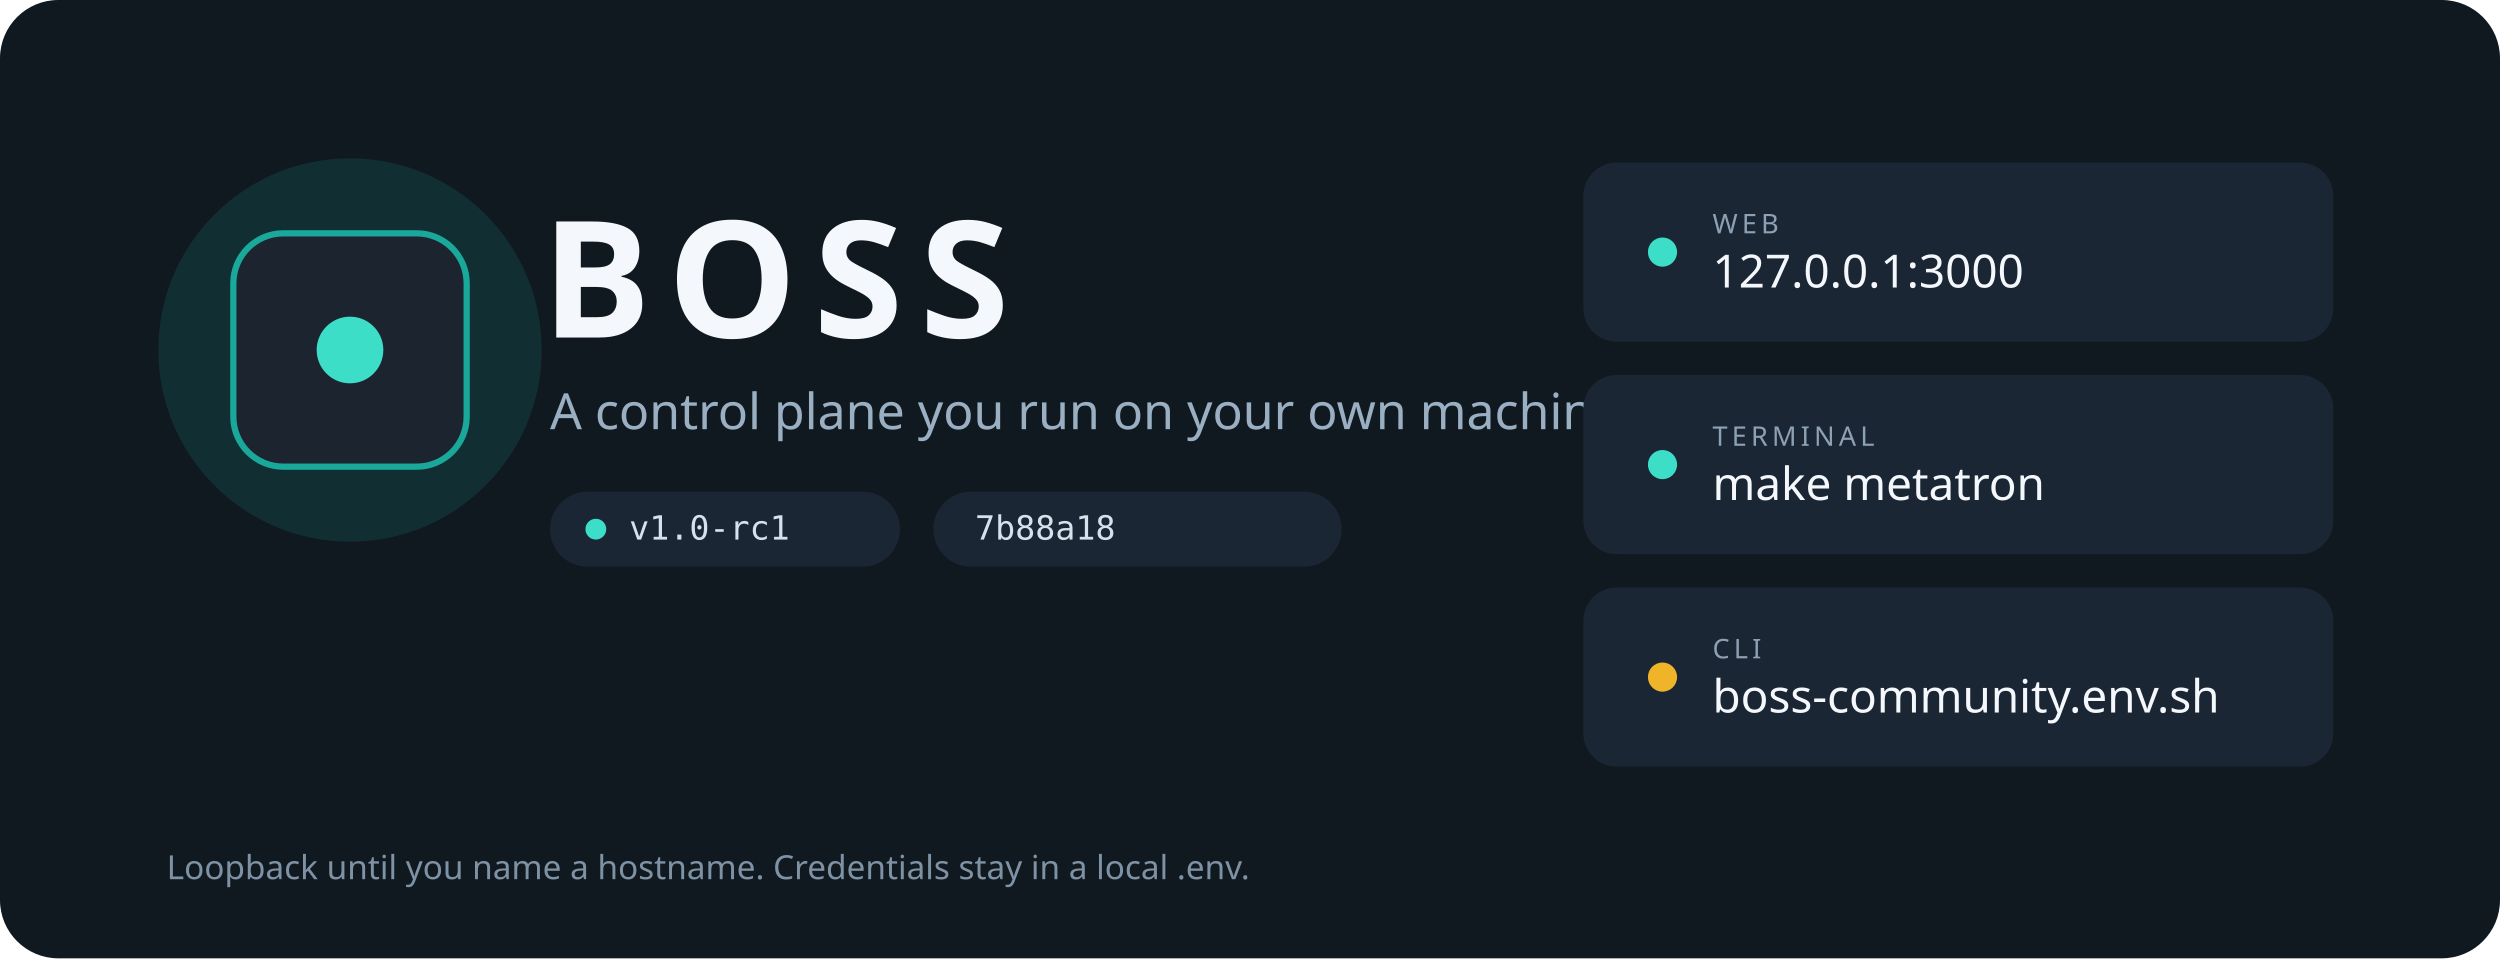
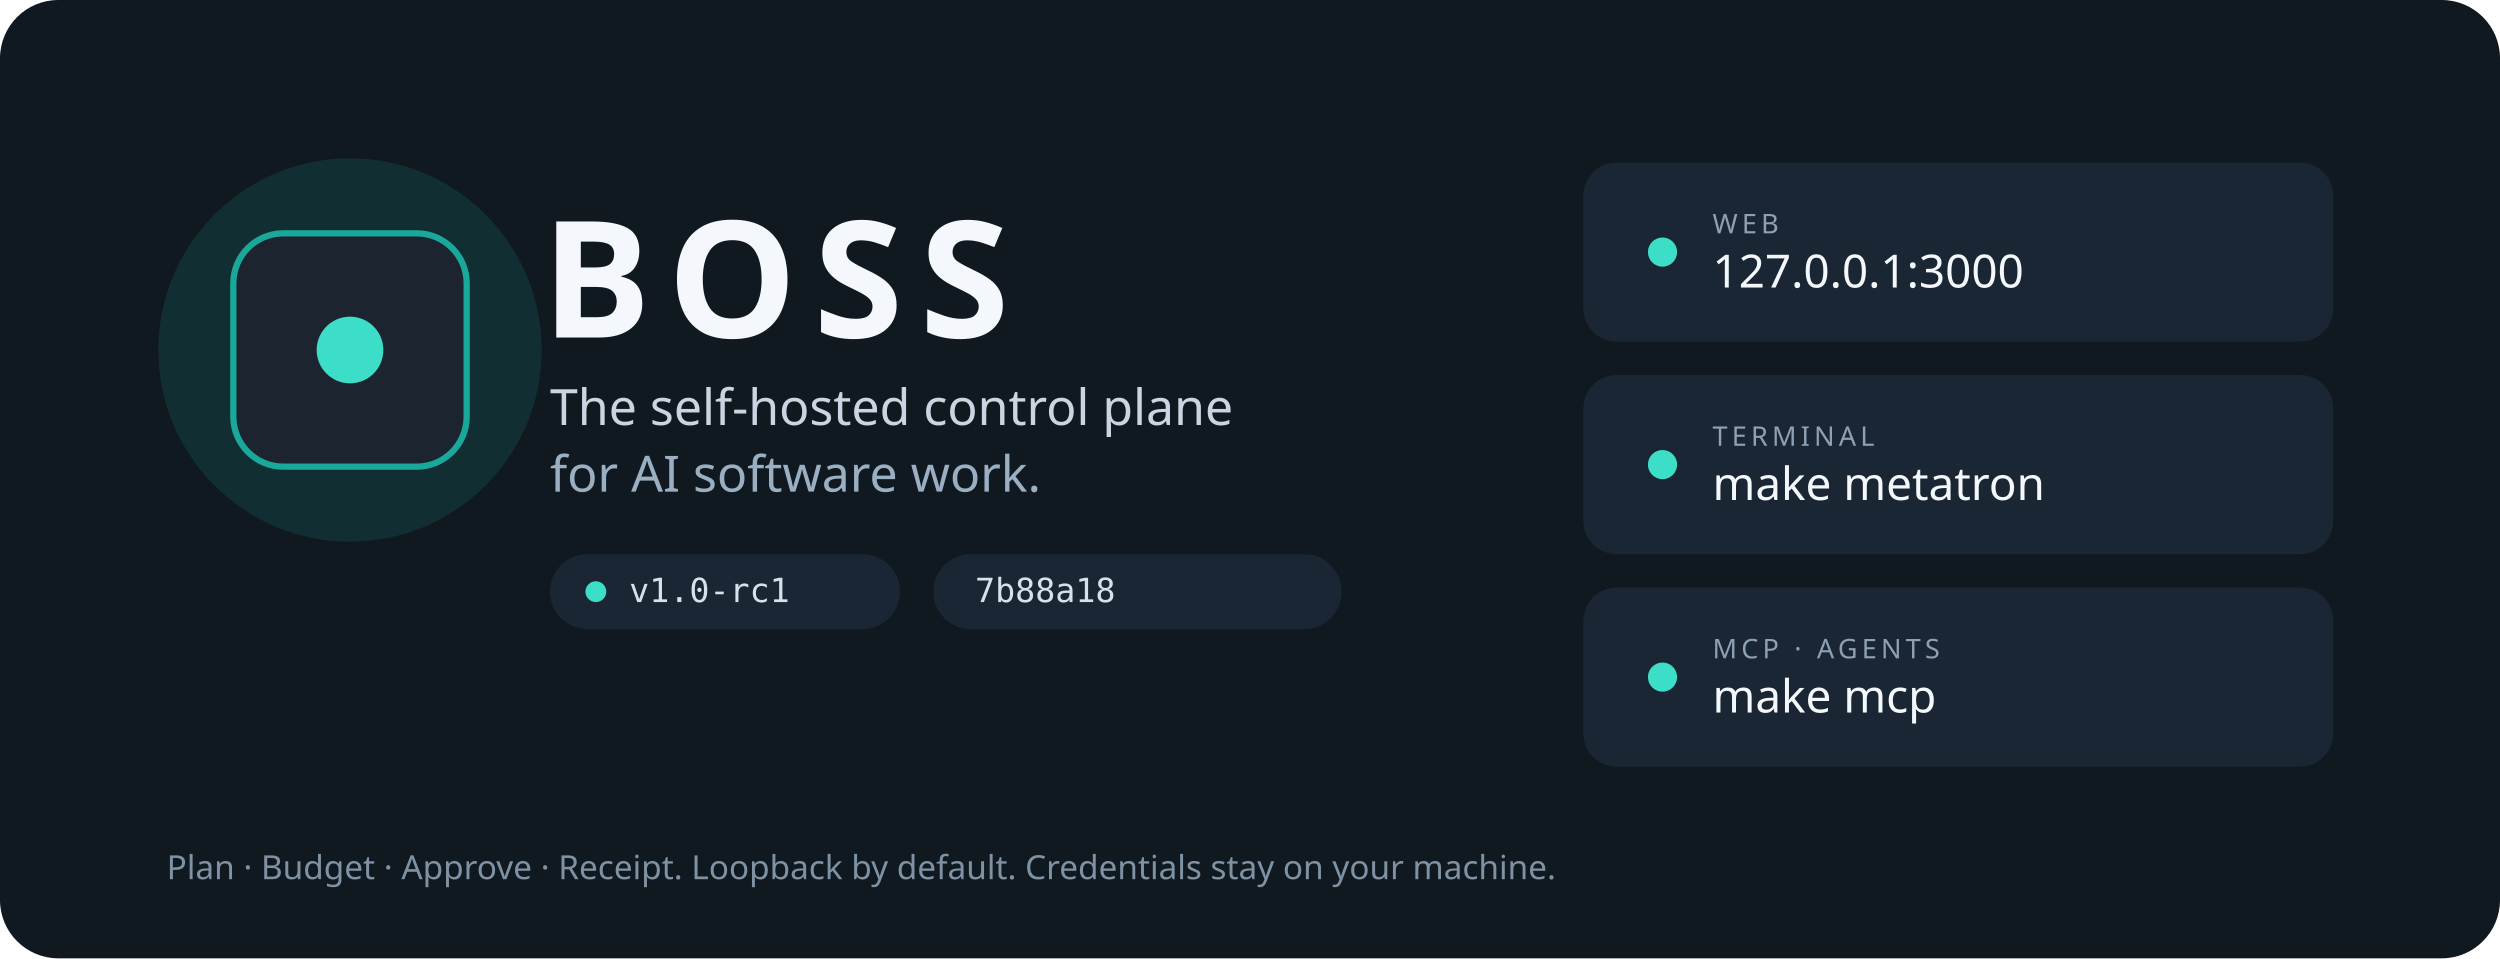
- <svg xmlns="http://www.w3.org/2000/svg" viewBox="0 0 1200 460" role="img" aria-label="BOSS Community, release 1.0 rc1">
+ <svg xmlns="http://www.w3.org/2000/svg" viewBox="0 0 1200 460" role="img" aria-label="BOSS: the self-hosted control plane for AI software work. Release v1.0-rc1.">
  <rect width="1200" height="460" rx="28" fill="#101820" />
  <circle cx="168" cy="168" r="92" fill="#1aa89a" opacity="0.16" />
  <rect x="112" y="112" width="112" height="112" rx="24" fill="#1c2430" stroke="#1aa89a" stroke-width="3" />
  <circle cx="168" cy="168" r="16" fill="#3ddec8" />
  <text x="260" y="162" fill="#f4f7fb" font-family="Avenir Next, Segoe UI, sans-serif" font-size="78" font-weight="650" letter-spacing="8">BOSS</text>
-   <text x="264" y="206" fill="#9aafc2" font-family="Avenir Next, Segoe UI, sans-serif" font-size="24">A control plane you run on your own machine.</text>
+   <text x="264" y="204" fill="#c9d6e2" font-family="Avenir Next, Segoe UI, sans-serif" font-size="24">The self-hosted control plane</text>
+   <text x="264" y="236" fill="#9aafc2" font-family="Avenir Next, Segoe UI, sans-serif" font-size="24">for AI software work.</text>
  <g font-family="SFMono-Regular, ui-monospace, Menlo, monospace" font-size="16">
-     <rect x="264" y="236" width="168" height="36" rx="18" fill="#1a2633" />
-     <circle cx="286" cy="254" r="5" fill="#3ddec8" />
-     <text x="302" y="259" fill="#d5e2ec">v1.0-rc1</text>
-     <rect x="448" y="236" width="196" height="36" rx="18" fill="#1a2633" />
-     <text x="468" y="259" fill="#d5e2ec">7b88a18</text>
+     <rect x="264" y="266" width="168" height="36" rx="18" fill="#1a2633" />
+     <circle cx="286" cy="284" r="5" fill="#3ddec8" />
+     <text x="302" y="289" fill="#d5e2ec">v1.0-rc1</text>
+     <rect x="448" y="266" width="196" height="36" rx="18" fill="#1a2633" />
+     <text x="468" y="289" fill="#d5e2ec">7b88a18</text>
  </g>
  <g font-family="Avenir Next, Segoe UI, sans-serif">
    <rect x="760" y="78" width="360" height="86" rx="16" fill="#1a2633" />
    <circle cx="798" cy="121" r="7" fill="#3ddec8" />
    <text x="822" y="112" fill="#8ea0b3" font-size="13" letter-spacing="2">WEB</text>
    <text x="822" y="138" fill="#f4f7fb" font-size="22">127.0.0.1:3000</text>
    <rect x="760" y="180" width="360" height="86" rx="16" fill="#1a2633" />
    <circle cx="798" cy="223" r="7" fill="#3ddec8" />
    <text x="822" y="214" fill="#8ea0b3" font-size="13" letter-spacing="2">TERMINAL</text>
    <text x="822" y="240" fill="#f4f7fb" font-size="22">make metatron</text>
    <rect x="760" y="282" width="360" height="86" rx="16" fill="#1a2633" />
-     <circle cx="798" cy="325" r="7" fill="#f0b429" />
-     <text x="822" y="316" fill="#8ea0b3" font-size="13" letter-spacing="2">CLI</text>
-     <text x="822" y="342" fill="#f4f7fb" font-size="22">boss-community.env.sh</text>
+     <circle cx="798" cy="325" r="7" fill="#3ddec8" />
+     <text x="822" y="316" fill="#8ea0b3" font-size="13" letter-spacing="2">MCP · AGENTS</text>
+     <text x="822" y="342" fill="#f4f7fb" font-size="22">make mcp</text>
  </g>
-   <text x="80" y="422" fill="#7e92a4" font-family="Avenir Next, Segoe UI, sans-serif" font-size="16">Loopback until you name a hostname. Credentials stay in a local .env.</text>
+   <text x="80" y="422" fill="#7e92a4" font-family="Avenir Next, Segoe UI, sans-serif" font-size="16">Plan · Budget · Approve · Receipt.  Loopback by default. Credentials stay on your machine.</text>
</svg>
